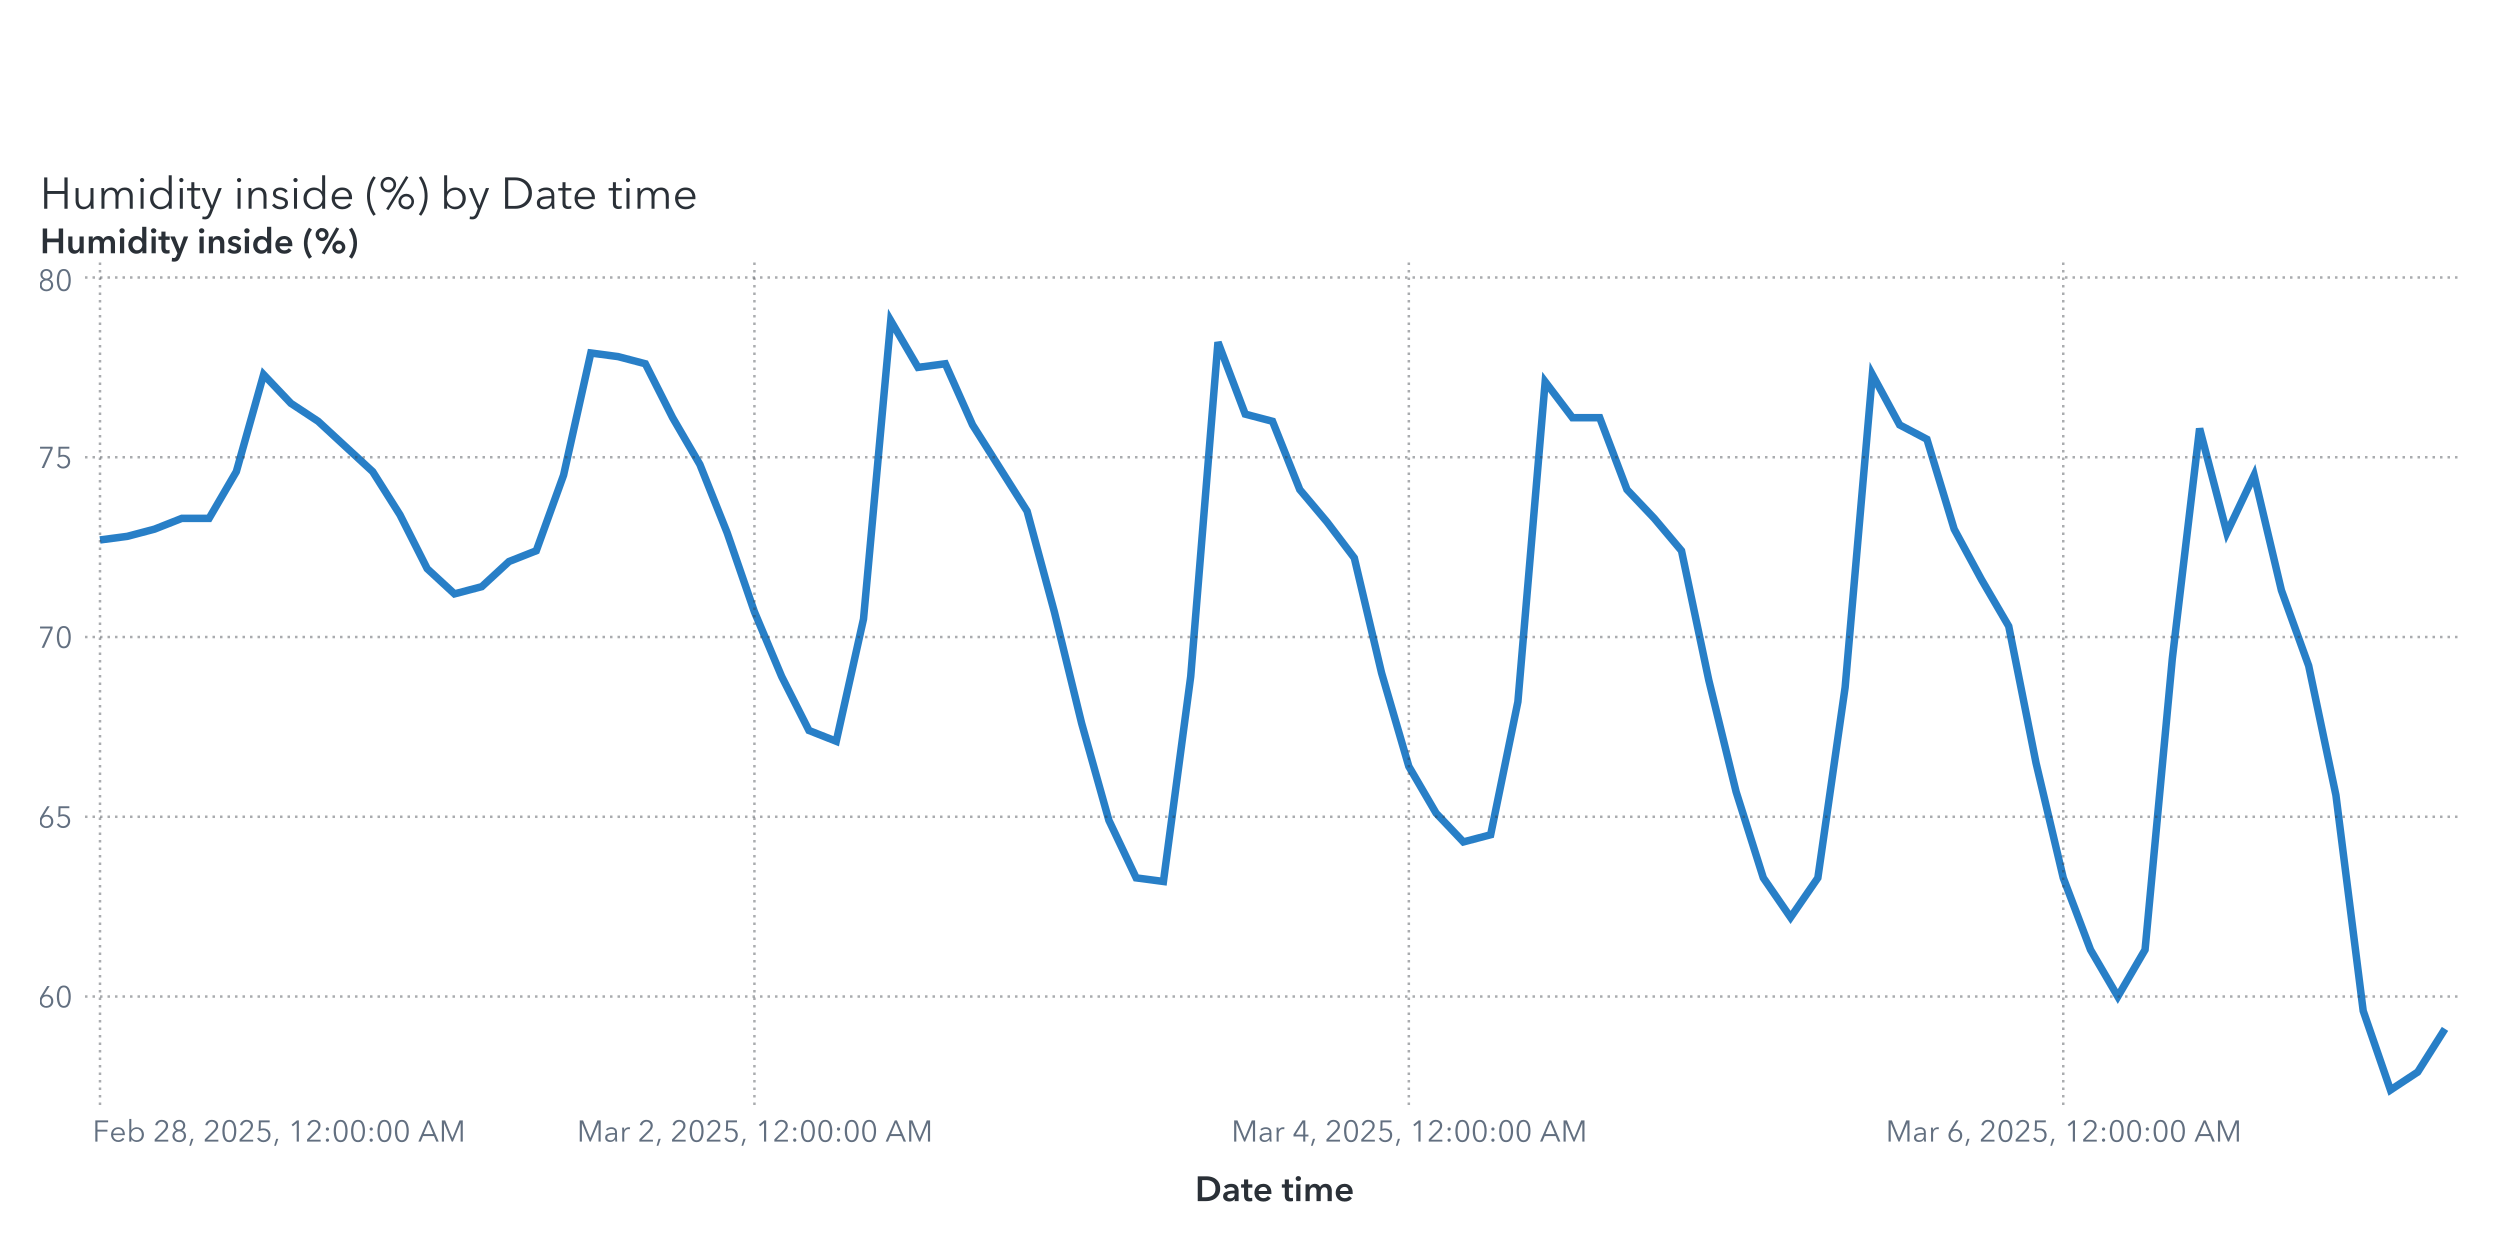
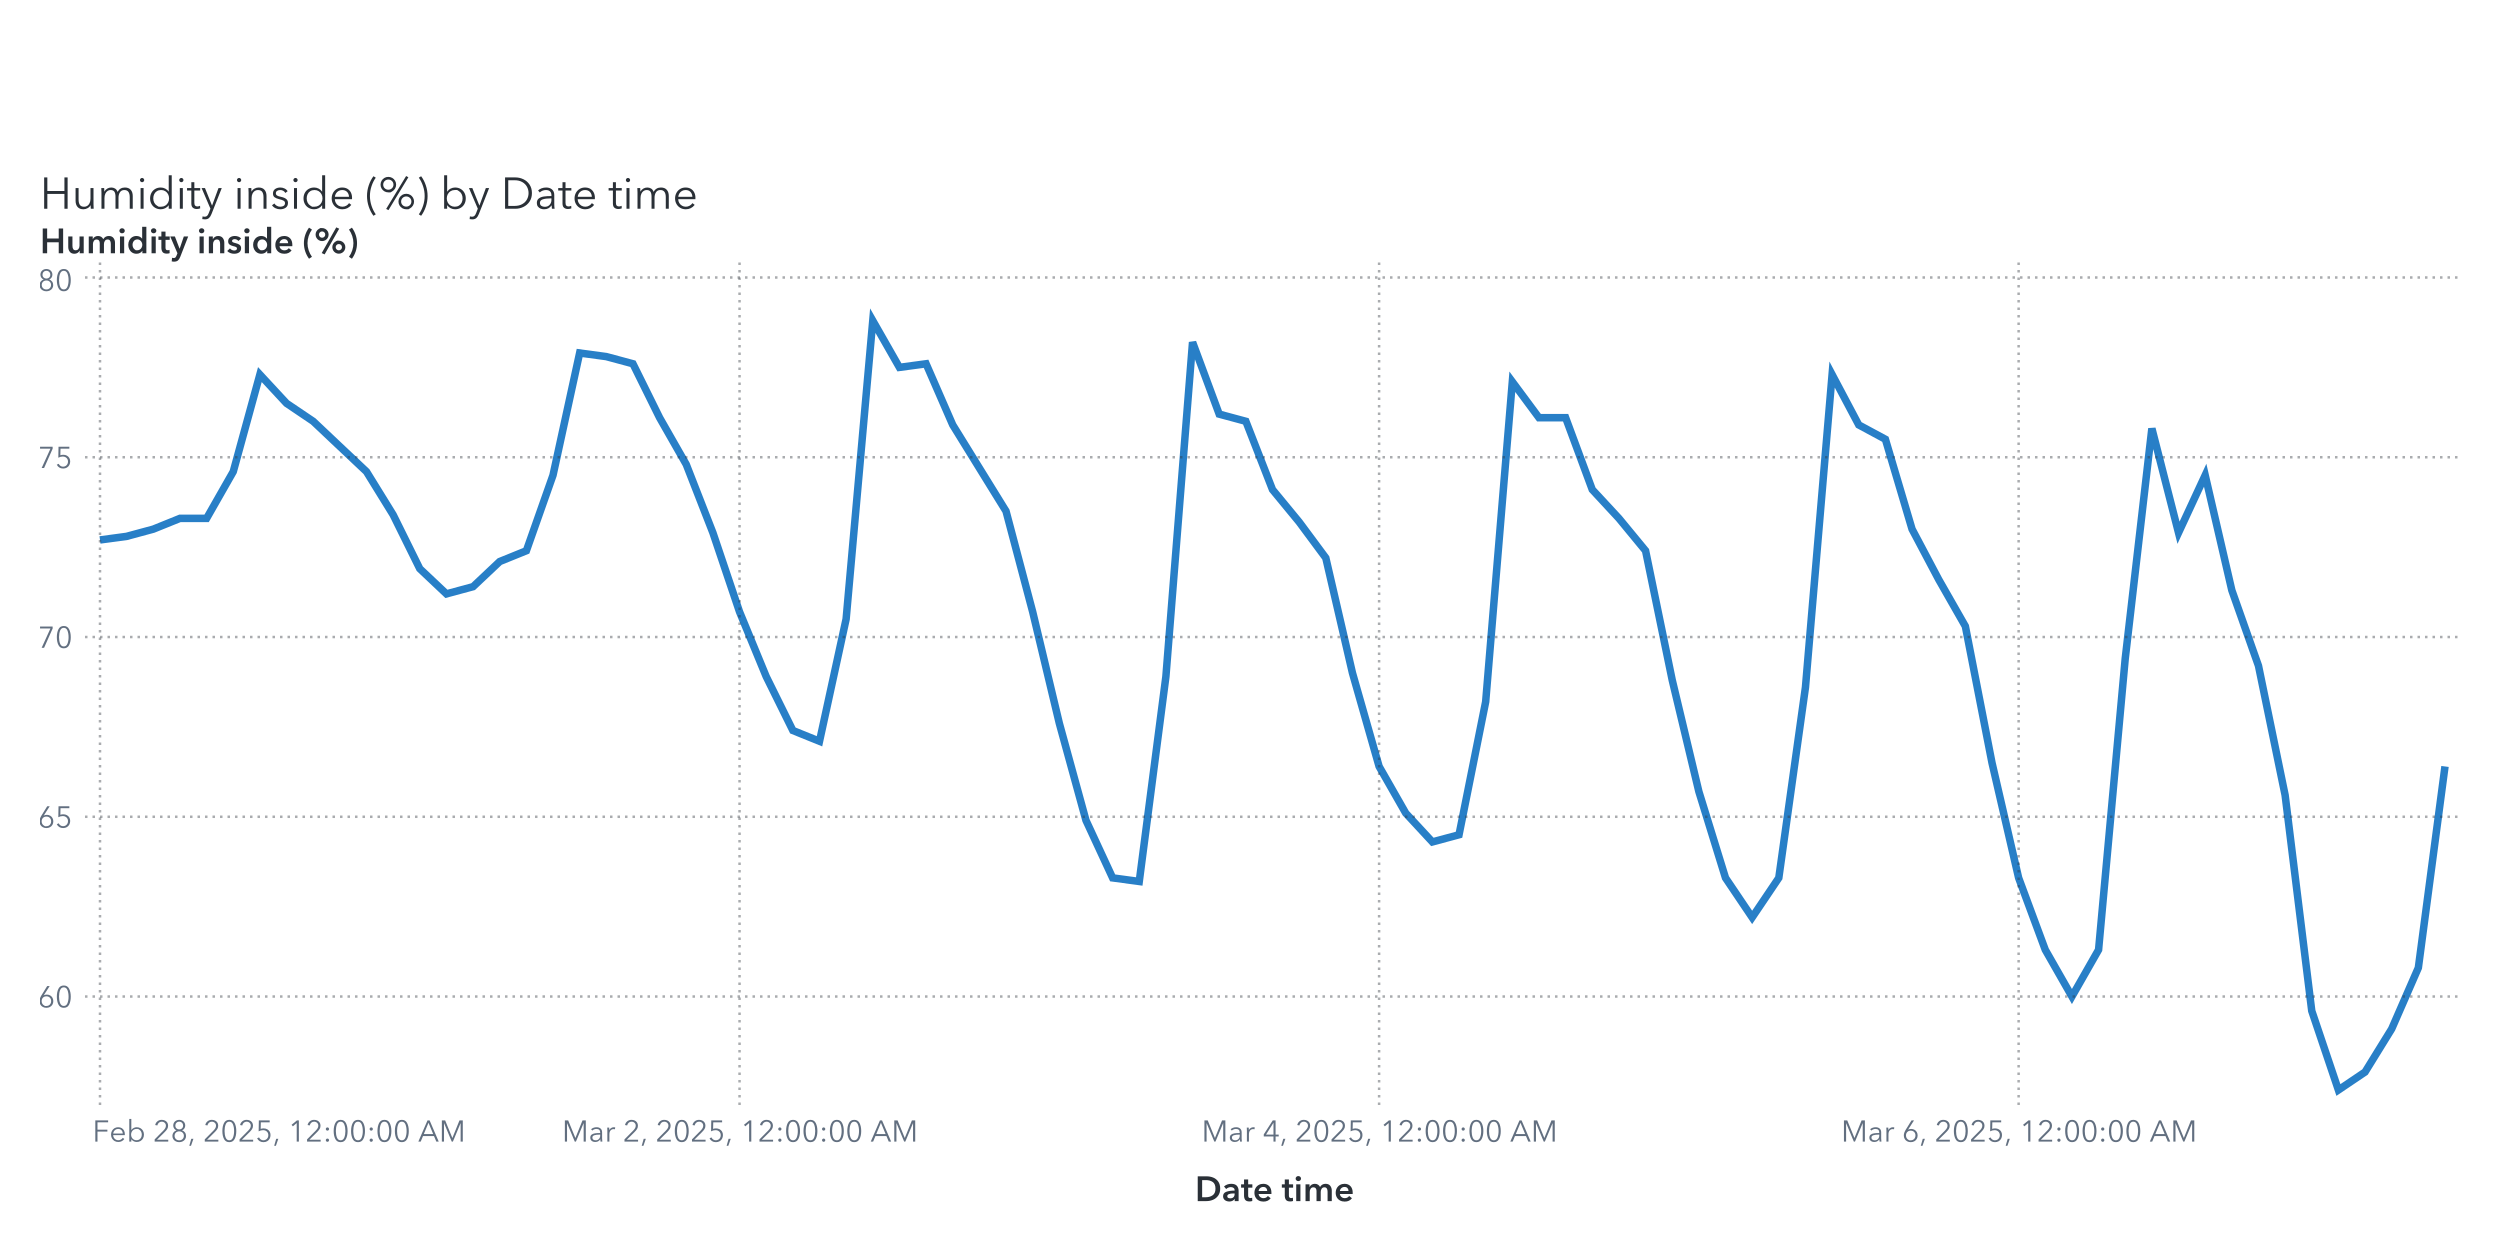
<svg xmlns="http://www.w3.org/2000/svg" xmlns:xlink="http://www.w3.org/1999/xlink" version="1.1" width="1000" height="500" viewBox="0 0 1000 500">
  <rect x="0" y="0" width="1000" height="500" fill="#ffffff">
</rect>
  <g>
    <rect x="0" y="0" rx="5" ry="5" width="1000.0" height="500.0" fill="#ffffff" opacity="0">
</rect>
    <rect x="0" y="0" rx="5" ry="5" width="1000.0" height="500.0" fill="#ffffff" opacity="0">
</rect>
    <rect x="0" y="0" rx="5" ry="5" width="1000.0" height="500.0" fill="#ffffff" opacity="0">
</rect>
    <rect x="0" y="50.0" rx="5" ry="5" width="1000.0" height="450.0" fill="#ffffff" opacity="0">
</rect>
    <g transform=" translate(16.0 -412.0)">
      <g transform="">
        <g fill="#2a3037" stroke="#2a3037" transform="translate(0 495.5) scale(0.0177 -0.0177)">
          <defs>
            <path id="g72/TT0" d="M94.0 708.0 L166.0 708.0 L166.0 401.0 L552.0 401.0 L552.0 708.0 L624.0 708.0 L624.0 0 L552.0 0 L552.0 335.0 L166.0 335.0 L166.0 0 L94.0 0 L94.0 708.0Z">
</path>
          </defs>
          <use x="0" y="0" xlink:href="#g72/TT0" />
          <defs>
            <path id="g117/TT0" d="M426.0 80.0 L424.0 80.0Q 405.0,40.0  359.5,14.0 T 264.0,-12.0 Q 177.0,-12.0  131.5,40.0 T 86.0,181.0  L86.0 468.0 L154.0 468.0 L154.0 209.0Q 154.0,130.0  182.5,87.5 T 281.0,45.0 Q 319.0,45.0  351.0,65.5 T 403.0,127.0 T 423.0,228.0  L423.0 468.0 L491.0 468.0 L491.0 103.0Q 491.0,43.0  495.0,0  L430.0 0Q 426.0,50.0  426.0,80.0 Z">
</path>
          </defs>
          <use x="718.0" y="0" xlink:href="#g117/TT0" />
          <defs>
            <path id="g109/TT0" d="M311.0 480.0Q 356.0,480.0  395.0,458.0 T 455.0,381.0 Q 479.0,429.0  521.0,454.5 T 619.0,480.0 Q 706.0,480.0  751.5,428.0 T 797.0,287.0  L797.0 0 L729.0 0 L729.0 259.0Q 729.0,423.0  608.0,423.0 Q 540.0,423.0  507.5,372.5 T 475.0,249.0  L475.0 0 L407.0 0 L407.0 273.0Q 407.0,347.0  382.5,385.0 T 294.0,423.0 Q 260.0,423.0  228.5,402.5 T 177.5,340.5 T 158.0,240.0  L158.0 0 L90.0 0 L90.0 365.0Q 90.0,425.0  86.0,468.0  L151.0 468.0Q 155.0,418.0  155.0,388.0  L157.0 388.0Q 178.0,429.0  219.5,454.5 T 311.0,480.0 Z">
</path>
          </defs>
          <use x="1299.0" y="0" xlink:href="#g109/TT0" />
          <defs>
            <path id="g105/TT0" d="M125.0 600.0Q 106.0,600.0  91.5,614.0 T 77.0,648.0 Q 77.0,668.0  91.5,682.0 T 125.0,696.0 Q 144.0,696.0  158.5,682.0 T 173.0,648.0 Q 173.0,628.0  158.5,614.0 T 125.0,600.0 Z M159.0 0 L91.0 0 L91.0 468.0 L159.0 468.0 L159.0 0Z">
</path>
          </defs>
          <use x="2182.0" y="0" xlink:href="#g105/TT0" />
          <defs>
            <path id="g100/TT0" d="M298.0 -12.0Q 227.0,-12.0  171.5,20.5 T 86.0,109.0 T 56.0,234.0 Q 56.0,303.0  86.0,359.0 T 171.5,447.5 T 298.0,480.0 Q 350.0,480.0  398.0,455.5 T 475.0,387.0  L477.0 387.0 L477.0 756.0 L545.0 756.0 L545.0 0 L477.0 0 L477.0 79.0 L475.0 79.0Q 446.0,36.0  398.0,12.0 T 298.0,-12.0 Z M305.0 46.0Q 357.0,46.0  398.0,70.5 T 462.0,138.0 T 485.0,234.0 Q 485.0,287.0  462.0,330.0 T 398.0,398.0 T 305.0,423.0 Q 250.0,423.0  210.0,398.0 T 149.0,330.0 T 128.0,234.0 Q 128.0,181.0  149.0,138.5 T 210.0,71.0 T 250.0,46.0 Z">
</path>
          </defs>
          <use x="2432.0" y="0" xlink:href="#g100/TT0" />
          <use x="3069.0" y="0" xlink:href="#g105/TT0" />
          <defs>
            <path id="g116/TT0" d="M169.0 411.0 L169.0 138.0Q 169.0,89.0  187.0,70.5 T 239.0,52.0 Q 268.0,52.0  298.0,67.0  L301.0 8.0Q 264.0,-6.0  221.0,-6.0 Q 173.0,-6.0  137.0,22.0 T 101.0,119.0  L101.0 411.0 L4.0 411.0 L4.0 468.0 L101.0 468.0 L101.0 600.0 L169.0 600.0 L169.0 468.0 L301.0 468.0 L301.0 411.0 L169.0 411.0Z">
</path>
          </defs>
          <use x="3319.0" y="0" xlink:href="#g116/TT0" />
          <defs>
            <path id="g121/TT0" d="M253.0 73.0 L398.0 468.0 L472.0 468.0 L239.0 -121.0Q 216.0,-180.0  182.5,-210.0 T 92.0,-240.0 Q 61.0,-240.0  31.0,-234.0  L38.0 -172.0Q 62.0,-180.0  88.0,-180.0 Q 121.0,-180.0  141.5,-159.5 T 178.0,-97.0  L216.0 1.0 L16.0 468.0 L92.0 468.0 L251.0 73.0 L253.0 73.0Z">
</path>
          </defs>
          <use x="3636.0" y="0" xlink:href="#g121/TT0" />
          <use x="4374.0" y="0" xlink:href="#g105/TT0" />
          <defs>
            <path id="g110/TT0" d="M155.0 388.0 L157.0 388.0Q 176.0,428.0  221.5,454.0 T 317.0,480.0 Q 404.0,480.0  449.5,428.0 T 495.0,287.0  L495.0 0 L427.0 0 L427.0 259.0Q 427.0,338.0  398.5,380.5 T 300.0,423.0 Q 262.0,423.0  230.0,402.5 T 178.0,341.0 T 158.0,240.0  L158.0 0 L90.0 0 L90.0 365.0Q 90.0,425.0  86.0,468.0  L151.0 468.0Q 155.0,418.0  155.0,388.0 Z">
</path>
          </defs>
          <use x="4624.0" y="0" xlink:href="#g110/TT0" />
          <defs>
            <path id="g115/TT0" d="M224.0 423.0Q 183.0,423.0  154.0,404.5 T 125.0,350.0 Q 125.0,318.0  151.0,300.0 T 237.0,270.0 Q 320.0,253.0  359.5,220.0 T 399.0,133.0 Q 399.0,59.0  347.5,23.5 T 223.0,-12.0 Q 167.0,-12.0  118.0,11.0 T 38.0,79.0  L92.0 119.0Q 111.0,87.0  146.5,66.5 T 222.0,46.0 Q 270.0,46.0  301.0,65.5 T 332.0,128.0 Q 332.0,163.0  299.5,182.0 T 194.0,218.0 Q 136.0,232.0  98.0,258.5 T 60.0,344.0 Q 60.0,411.0  108.5,445.5 T 227.0,480.0 Q 277.0,480.0  323.0,457.5 T 391.0,396.0  L339.0 357.0Q 324.0,387.0  293.0,405.0 T 224.0,423.0 Z">
</path>
          </defs>
          <use x="5205.0" y="0" xlink:href="#g115/TT0" />
          <use x="5649.0" y="0" xlink:href="#g105/TT0" />
          <use x="5899.0" y="0" xlink:href="#g100/TT0" />
          <defs>
            <path id="g101/TT0" d="M515.0 216.0 L127.0 216.0Q 128.0,169.0  150.5,130.5 T 212.0,69.0 T 298.0,46.0 Q 347.0,46.0  387.0,69.5 T 448.0,127.0  L499.0 87.0Q 421.0,-12.0  298.0,-12.0 Q 229.0,-12.0  174.0,20.0 T 87.5,108.0 T 56.0,234.0 Q 56.0,303.0  87.0,359.5 T 172.0,448.0 T 292.0,480.0 Q 363.0,480.0  413.5,449.5 T 490.0,366.0 T 516.0,248.0 Q 516.0,228.0  515.0,216.0 Z M292.0 423.0Q 248.0,423.0  211.5,402.0 T 153.0,345.5 T 128.0,270.0  L447.0 270.0Q 444.0,338.0  403.5,380.5 T 292.0,423.0 Z">
</path>
          </defs>
          <use x="6536.0" y="0" xlink:href="#g101/TT0" />
          <defs>
            <path id="g40/TT0" d="M230.0 -126.0 L178.0 -159.0Q 112.0,-72.0  72.0,46.0 T 32.0,288.0 Q 32.0,412.0  72.0,530.0 T 178.0,735.0  L230.0 702.0Q 170.0,618.0  134.0,509.0 T 98.0,288.0 Q 98.0,176.0  134.0,67.0 T 230.0,-126.0 Z">
</path>
          </defs>
          <use x="7358.0" y="0" xlink:href="#g40/TT0" />
          <defs>
            <path id="g37/TT0" d="M217.0 -31.0 L165.0 -4.0 L616.0 739.0 L667.0 712.0 L217.0 -31.0Z M214.0 370.0Q 165.0,370.0  125.0,393.5 T 61.5,457.0 T 38.0,545.0 Q 38.0,593.0  61.5,633.0 T 125.0,696.5 T 214.0,720.0 Q 263.0,720.0  303.0,696.5 T 366.5,633.0 T 390.0,545.0 Q 390.0,497.0  366.5,457.0 T 303.0,393.5 T 263.0,370.0 Z M214.0 660.0Q 166.0,660.0  132.0,627.0 T 98.0,545.0 Q 98.0,496.0  132.0,463.0 T 214.0,430.0 Q 262.0,430.0  296.0,463.0 T 330.0,545.0 Q 330.0,594.0  296.0,627.0 T 214.0,660.0 Z M619.0 -12.0Q 570.0,-12.0  530.0,11.5 T 466.5,75.0 T 443.0,163.0 Q 443.0,211.0  466.5,251.0 T 530.0,314.5 T 619.0,338.0 Q 668.0,338.0  708.0,314.5 T 771.5,251.0 T 795.0,163.0 Q 795.0,115.0  771.5,75.0 T 708.0,11.5 T 668.0,-12.0 Z M619.0 278.0Q 571.0,278.0  537.0,245.0 T 503.0,163.0 Q 503.0,114.0  537.0,81.0 T 619.0,48.0 Q 667.0,48.0  701.0,81.0 T 735.0,163.0 Q 735.0,212.0  701.0,245.0 T 619.0,278.0 Z">
</path>
          </defs>
          <use x="7658.0" y="0" xlink:href="#g37/TT0" />
          <defs>
            <path id="g41/TT0" d="M70.0 702.0 L122.0 735.0Q 188.0,648.0  228.0,530.0 T 268.0,288.0 Q 268.0,164.0  228.0,46.0 T 122.0,-159.0  L70.0 -126.0Q 130.0,-42.0  166.0,67.0 T 202.0,288.0 Q 202.0,400.0  166.0,509.0 T 70.0,702.0 Z">
</path>
          </defs>
          <use x="8491.0" y="0" xlink:href="#g41/TT0" />
          <defs>
            <path id="g98/TT0" d="M160.0 0 L92.0 0 L92.0 756.0 L160.0 756.0 L160.0 387.0 L162.0 387.0Q 191.0,431.0  239.0,455.5 T 339.0,480.0 Q 410.0,480.0  465.5,447.5 T 551.0,359.0 T 581.0,234.0 Q 581.0,165.0  551.0,109.0 T 465.5,20.5 T 339.0,-12.0 Q 287.0,-12.0  239.0,12.0 T 162.0,79.0  L160.0 79.0 L160.0 0Z M332.0 423.0Q 280.0,423.0  239.0,398.0 T 175.0,330.0 T 152.0,234.0 Q 152.0,181.0  175.0,138.0 T 239.0,70.5 T 332.0,46.0 Q 387.0,46.0  427.0,71.0 T 488.0,138.5 T 509.0,234.0 Q 509.0,287.0  488.0,330.0 T 427.0,398.0 T 387.0,423.0 Z">
</path>
          </defs>
          <use x="9041.0" y="0" xlink:href="#g98/TT0" />
          <use x="9678.0" y="0" xlink:href="#g121/TT0" />
          <defs>
            <path id="g68/TT0" d="M329.0 708.0Q 421.0,708.0  507.0,667.5 T 647.0,546.5 T 701.0,354.0 Q 701.0,242.0  647.0,161.5 T 507.0,40.5 T 329.0,0  L94.0 0 L94.0 708.0 L329.0 708.0Z M309.0 64.0Q 411.0,64.0  482.5,105.0 T 589.5,212.0 T 625.0,354.0 Q 625.0,430.0  589.5,496.0 T 482.5,603.0 T 309.0,644.0  L166.0 644.0 L166.0 64.0 L309.0 64.0Z">
</path>
          </defs>
          <use x="10416.0" y="0" xlink:href="#g68/TT0" />
          <defs>
            <path id="g97/TT0" d="M260.0 423.0Q 220.0,423.0  183.0,408.0 T 121.0,368.0  L83.0 413.0Q 113.0,443.0  161.0,461.5 T 267.0,480.0 Q 347.0,480.0  398.0,436.0 T 449.0,310.0  L449.0 105.0Q 449.0,42.0  457.0,0  L396.0 0Q 389.0,40.0  389.0,76.0  L387.0 76.0Q 355.0,30.0  314.5,9.0 T 217.0,-12.0 Q 178.0,-12.0  141.0,2.5 T 79.5,49.0 T 55.0,130.0 Q 55.0,198.0  99.0,232.0 T 212.5,276.5 T 385.0,287.0  L385.0 302.0Q 385.0,362.0  353.0,392.5 T 260.0,423.0 Z M125.0 133.0Q 125.0,87.0  157.0,65.5 T 235.0,44.0 Q 304.0,44.0  344.5,89.0 T 385.0,199.0  L385.0 234.0 L365.0 234.0Q 259.0,234.0  192.0,213.5 T 125.0,133.0 Z">
</path>
          </defs>
          <use x="11173.0" y="0" xlink:href="#g97/TT0" />
          <use x="11707.0" y="0" xlink:href="#g116/TT0" />
          <use x="12024.0" y="0" xlink:href="#g101/TT0" />
          <use x="12846.0" y="0" xlink:href="#g116/TT0" />
          <use x="13163.0" y="0" xlink:href="#g105/TT0" />
          <use x="13413.0" y="0" xlink:href="#g109/TT0" />
          <use x="14296.0" y="0" xlink:href="#g101/TT0" />
        </g>
        <text x="0" y="495.5" font-size="13.3pt" font-family="Avenir Next for SAS" fill="#2a3037" opacity="0">
Humidity inside (%) by Date time</text>
      </g>
    </g>
    <g transform=" translate(16.0 -16.0)">
      <defs>
        <clipPath id="ClipPath0">
          <rect x="18" y="118" width="953" height="340">
</rect>
        </clipPath>
      </defs>
      <g clip-path="url(#ClipPath0)">
        <defs>
          <clipPath id="ClipPath1">
            <rect x="18" y="120" width="951" height="338">
</rect>
          </clipPath>
        </defs>
        <g clip-path="url(#ClipPath1)">
-           <polyline id="Polyline_6" points="24.0,231.98  34.91,230.54  45.81,227.66  56.72,223.35  67.63,223.35  78.53,204.65  89.44,165.83  100.35,177.33  111.26,184.52  122.16,194.59  133.07,204.65  143.98,221.91  154.88,243.48  165.79,253.55  176.7,250.67  187.6,240.61  198.51,236.29  209.42,206.09  220.33,157.2  231.23,158.64  242.14,161.51  253.05,183.08  263.95,201.78  274.86,229.1  285.77,260.74  296.67,286.62  307.58,308.19  318.49,312.51  329.4,263.62  340.3,144.26  351.21,162.95  362.12,161.51  373.02,185.96  383.93,203.22  394.84,220.47  405.74,260.74  416.65,305.32  427.56,344.15  438.47,367.15  449.37,368.59  460.28,286.62  471.19,152.88  482.09,181.65  493.0,184.52  503.91,211.85  514.81,224.79  525.72,239.17  536.63,285.19  547.53,322.58  558.44,341.27  569.35,352.77  580.26,349.9  591.16,296.69  602.07,168.7  612.98,183.08  623.88,183.08  634.79,211.85  645.7,223.35  656.6,236.29  667.51,288.06  678.42,332.64  689.33,367.15  700.23,382.97  711.14,367.15  722.05,290.94  732.95,165.83  743.86,185.96  754.77,191.71  765.67,227.66  776.58,247.8  787.49,266.49  798.4,321.14  809.3,367.15  820.21,395.92  831.12,414.61  842.02,395.92  852.93,279.43  863.84,187.4  874.74,229.1  885.65,206.09  896.56,252.11  907.47,282.31  918.37,334.08  929.28,420.36  940.19,452.0  951.09,444.81  962.0,427.55 " fill="none" stroke="#287fc7" stroke-width="3.0">
+           <polyline id="Polyline_6" points="24.0,231.98  34.66,230.54  45.32,227.66  55.98,223.35  66.64,223.35  77.3,204.65  87.95,165.83  98.61,177.33  109.27,184.52  119.93,194.59  130.59,204.65  141.25,221.91  151.91,243.48  162.57,253.55  173.23,250.67  183.89,240.61  194.55,236.29  205.2,206.09  215.86,157.2  226.52,158.64  237.18,161.51  247.84,183.08  258.5,201.78  269.16,229.1  279.82,260.74  290.48,286.62  301.14,308.19  311.8,312.51  322.45,263.62  333.11,144.26  343.77,162.95  354.43,161.51  365.09,185.96  375.75,203.22  386.41,220.47  397.07,260.74  407.73,305.32  418.39,344.15  429.05,367.15  439.7,368.59  450.36,286.62  461.02,152.88  471.68,181.65  482.34,184.52  493.0,211.85  503.66,224.79  514.32,239.17  524.98,285.19  535.64,322.58  546.3,341.27  556.95,352.77  567.61,349.9  578.27,296.69  588.93,168.7  599.59,183.08  610.25,183.08  620.91,211.85  631.57,223.35  642.23,236.29  652.89,288.06  663.55,332.64  674.2,367.15  684.86,382.97  695.52,367.15  706.18,290.94  716.84,165.83  727.5,185.96  738.16,191.71  748.82,227.66  759.48,247.8  770.14,266.49  780.8,321.14  791.45,367.15  802.11,395.92  812.77,414.61  823.43,395.92  834.09,279.43  844.75,187.4  855.41,229.1  866.07,206.09  876.73,252.11  887.39,282.31  898.05,334.08  908.7,420.36  919.36,452.0  930.02,444.81  940.68,427.55  951.34,403.11  962.0,322.58 " fill="none" stroke="#287fc7" stroke-width="3.0">
</polyline>
        </g>
        <path d="M18.0 414.61L969.0 414.61" stroke="#2a3037" stroke-dasharray="1,2" fill="none" opacity="0.4">
</path>
        <path d="M18.0 342.71L969.0 342.71" stroke="#2a3037" stroke-dasharray="1,2" fill="none" opacity="0.4">
</path>
        <path d="M18.0 270.81L969.0 270.81" stroke="#2a3037" stroke-dasharray="1,2" fill="none" opacity="0.4">
</path>
        <path d="M18.0 198.9L969.0 198.9" stroke="#2a3037" stroke-dasharray="1,2" fill="none" opacity="0.4">
</path>
        <path d="M18.0 127.0L969.0 127.0" stroke="#2a3037" stroke-dasharray="1,2" fill="none" opacity="0.4">
</path>
        <path d="M24.0 458.0L24.0 120.0" stroke="#2a3037" stroke-dasharray="1,2" fill="none" opacity="0.4">
</path>
-         <path d="M285.77 458.0L285.77 120.0" stroke="#2a3037" stroke-dasharray="1,2" fill="none" opacity="0.4">
- </path>
-         <path d="M547.53 458.0L547.53 120.0" stroke="#2a3037" stroke-dasharray="1,2" fill="none" opacity="0.4">
- </path>
-         <path d="M809.3 458.0L809.3 120.0" stroke="#2a3037" stroke-dasharray="1,2" fill="none" opacity="0.4">
+         <path d="M279.82 458.0L279.82 120.0" stroke="#2a3037" stroke-dasharray="1,2" fill="none" opacity="0.4">
+ </path>
+         <path d="M535.64 458.0L535.64 120.0" stroke="#2a3037" stroke-dasharray="1,2" fill="none" opacity="0.4">
+ </path>
+         <path d="M791.45 458.0L791.45 120.0" stroke="#2a3037" stroke-dasharray="1,2" fill="none" opacity="0.4">
</path>
      </g>
      <defs>
        <clipPath id="ClipPath2">
          <rect x="0" y="121" width="18" height="337">
</rect>
        </clipPath>
      </defs>
      <g clip-path="url(#ClipPath2)">
        <g fill="#626f80" stroke="#626f80" transform="translate(-0.92 418.91) scale(0.012 -0.012)">
          <defs>
            <path id="g54/TT0" d="M203.0 397.0Q 218.0,409.0  247.0,416.0 T 304.0,423.0 Q 365.0,423.0  414.5,395.5 T 492.0,318.0 T 520.0,205.0 Q 520.0,140.0  490.5,89.5 T 408.5,10.5 T 290.0,-18.0 Q 224.0,-18.0  171.5,10.5 T 89.5,89.5 T 60.0,205.0 Q 60.0,255.0  77.0,301.5 T 124.0,397.0  L317.0 708.0 L400.0 708.0 L201.0 399.0 L203.0 397.0Z M290.0 43.0Q 336.0,43.0  372.0,64.0 T 428.0,122.0 T 448.0,205.0 Q 448.0,275.0  405.0,320.0 T 290.0,365.0 Q 218.0,365.0  175.0,320.0 T 132.0,205.0 Q 132.0,159.0  152.0,122.0 T 208.0,64.0 T 244.0,43.0 Z">
</path>
          </defs>
          <use x="0" y="0" xlink:href="#g54/TT0" />
          <defs>
            <path id="g48/TT0" d="M522.0 353.0Q 522.0,195.0  467.0,88.5 T 290.0,-18.0 Q 167.0,-18.0  112.5,88.5 T 58.0,353.0 Q 58.0,512.0  112.5,619.0 T 290.0,726.0 Q 412.0,726.0  467.0,618.5 T 522.0,353.0 Z M131.0 353.0Q 131.0,226.0  167.5,135.0 T 290.0,44.0 Q 375.0,44.0  412.0,135.5 T 449.0,353.0 Q 449.0,480.0  412.0,572.5 T 290.0,665.0 Q 204.0,665.0  167.5,573.0 T 131.0,353.0 Z">
</path>
          </defs>
          <use x="580.0" y="0" xlink:href="#g48/TT0" />
        </g>
-         <text id="Text_95" x="13.0" y="418.91" font-size="9.0pt" font-family="Avenir Next for SAS" fill="#626f80" text-anchor="end" opacity="0">
+         <text id="Text_97" x="13.0" y="418.91" font-size="9.0pt" font-family="Avenir Next for SAS" fill="#626f80" text-anchor="end" opacity="0">
60</text>
        <g fill="#626f80" stroke="#626f80" transform="translate(-0.92 347.01) scale(0.012 -0.012)">
          <use x="0" y="0" xlink:href="#g54/TT0" />
          <defs>
            <path id="g53/TT0" d="M180.0 644.0 L175.0 425.0Q 219.0,441.0  273.0,441.0 Q 339.0,441.0  391.5,413.0 T 473.5,334.5 T 503.0,219.0 Q 503.0,151.0  473.5,97.0 T 390.5,12.5 T 268.0,-18.0 Q 194.0,-18.0  140.0,16.0 T 56.0,111.0  L121.0 140.0Q 140.0,96.0  179.0,70.0 T 264.0,44.0 Q 311.0,44.0  349.0,66.0 T 408.5,126.5 T 430.0,212.0 Q 430.0,289.0  380.5,335.5 T 254.0,382.0 Q 180.0,382.0  107.0,343.0  L114.0 708.0 L475.0 708.0 L475.0 644.0 L180.0 644.0Z">
</path>
          </defs>
          <use x="580.0" y="0" xlink:href="#g53/TT0" />
        </g>
-         <text id="Text_96" x="13.0" y="347.01" font-size="9.0pt" font-family="Avenir Next for SAS" fill="#626f80" text-anchor="end" opacity="0">
+         <text id="Text_98" x="13.0" y="347.01" font-size="9.0pt" font-family="Avenir Next for SAS" fill="#626f80" text-anchor="end" opacity="0">
65</text>
        <g fill="#626f80" stroke="#626f80" transform="translate(-0.92 275.11) scale(0.012 -0.012)">
          <defs>
            <path id="g55/TT0" d="M498.0 642.0 L213.0 0 L132.0 0 L425.0 644.0 L78.0 644.0 L78.0 708.0 L498.0 708.0 L498.0 642.0Z">
</path>
          </defs>
          <use x="0" y="0" xlink:href="#g55/TT0" />
          <use x="580.0" y="0" xlink:href="#g48/TT0" />
        </g>
-         <text id="Text_97" x="13.0" y="275.11" font-size="9.0pt" font-family="Avenir Next for SAS" fill="#626f80" text-anchor="end" opacity="0">
+         <text id="Text_99" x="13.0" y="275.11" font-size="9.0pt" font-family="Avenir Next for SAS" fill="#626f80" text-anchor="end" opacity="0">
70</text>
        <g fill="#626f80" stroke="#626f80" transform="translate(-0.92 203.2) scale(0.012 -0.012)">
          <use x="0" y="0" xlink:href="#g55/TT0" />
          <use x="580.0" y="0" xlink:href="#g53/TT0" />
        </g>
-         <text id="Text_98" x="13.0" y="203.2" font-size="9.0pt" font-family="Avenir Next for SAS" fill="#626f80" text-anchor="end" opacity="0">
+         <text id="Text_100" x="13.0" y="203.2" font-size="9.0pt" font-family="Avenir Next for SAS" fill="#626f80" text-anchor="end" opacity="0">
75</text>
        <g fill="#626f80" stroke="#626f80" transform="translate(-0.92 132.3) scale(0.012 -0.012)">
          <defs>
            <path id="g56/TT0" d="M517.0 186.0Q 517.0,126.0  486.0,79.5 T 403.0,7.5 T 290.0,-18.0 Q 229.0,-18.0  177.0,7.5 T 94.0,79.5 T 63.0,186.0 Q 63.0,256.0  100.5,306.5 T 197.0,375.0  L197.0 377.0Q 150.0,393.0  120.0,437.5 T 90.0,537.0 Q 90.0,593.0  117.0,636.0 T 190.0,702.5 T 290.0,726.0 Q 344.0,726.0  390.0,702.5 T 463.0,636.0 T 490.0,537.0 Q 490.0,482.0  460.0,437.5 T 383.0,377.0  L383.0 375.0Q 442.0,358.0  479.5,307.0 T 517.0,186.0 Z M290.0 406.0Q 345.0,406.0  382.5,442.0 T 420.0,533.0 Q 420.0,590.0  383.0,627.5 T 290.0,665.0 Q 234.0,665.0  197.0,627.5 T 160.0,533.0 Q 160.0,478.0  197.5,442.0 T 290.0,406.0 Z M290.0 43.0Q 359.0,43.0  402.0,86.0 T 445.0,194.0 Q 445.0,258.0  402.0,300.0 T 290.0,342.0 Q 221.0,342.0  178.0,300.0 T 135.0,194.0 Q 135.0,129.0  178.0,86.0 T 290.0,43.0 Z">
</path>
          </defs>
          <use x="0" y="0" xlink:href="#g56/TT0" />
          <use x="580.0" y="0" xlink:href="#g48/TT0" />
        </g>
-         <text id="Text_99" x="13.0" y="132.3" font-size="9.0pt" font-family="Avenir Next for SAS" fill="#626f80" text-anchor="end" opacity="0">
+         <text id="Text_101" x="13.0" y="132.3" font-size="9.0pt" font-family="Avenir Next for SAS" fill="#626f80" text-anchor="end" opacity="0">
80</text>
      </g>
      <g fill="#2a3037" stroke="#2a3037" transform="translate(0 117.31) scale(0.014 -0.014)">
        <defs>
          <path id="g72/TT1" d="M78.0 708.0 L204.0 708.0 L204.0 422.0 L535.0 422.0 L535.0 708.0 L661.0 708.0 L661.0 0 L535.0 0 L535.0 314.0 L204.0 314.0 L204.0 0 L78.0 0 L78.0 708.0Z">
</path>
        </defs>
        <use x="0" y="0" xlink:href="#g72/TT1" />
        <defs>
          <path id="g117/TT1" d="M396.0 0 L396.0 77.0 L394.0 77.0Q 377.0,39.0  336.5,12.5 T 245.0,-14.0 Q 157.0,-14.0  112.5,42.5 T 68.0,180.0  L68.0 480.0 L188.0 480.0 L188.0 214.0Q 188.0,86.0  278.0,86.0 Q 332.0,86.0  361.0,124.5 T 390.0,216.0  L390.0 480.0 L510.0 480.0 L510.0 0 L396.0 0Z">
</path>
        </defs>
        <use x="739.0" y="0" xlink:href="#g117/TT1" />
        <defs>
          <path id="g109/TT1" d="M822.0 300.0 L822.0 0 L702.0 0 L702.0 266.0Q 702.0,394.0  612.0,394.0 Q 560.0,394.0  533.0,354.5 T 506.0,262.0  L506.0 0 L386.0 0 L386.0 290.0Q 386.0,337.0  363.5,365.5 T 297.0,394.0 Q 246.0,394.0  219.0,355.5 T 192.0,264.0  L192.0 0 L72.0 0 L72.0 480.0 L186.0 480.0 L186.0 403.0 L188.0 403.0Q 205.0,442.0  244.0,468.0 T 337.0,494.0 Q 390.0,494.0  428.0,470.0 T 487.0,403.0 Q 511.0,447.0  551.5,470.5 T 645.0,494.0 Q 733.0,494.0  777.5,437.5 T 822.0,300.0 Z">
</path>
        </defs>
        <use x="1321.0" y="0" xlink:href="#g109/TT1" />
        <defs>
          <path id="g105/TT1" d="M133.0 715.0Q 166.0,715.0  188.5,694.5 T 211.0,643.0 Q 211.0,612.0  188.5,591.5 T 133.0,571.0 Q 101.0,571.0  79.0,592.5 T 57.0,643.0 Q 57.0,672.0  79.0,693.5 T 133.0,715.0 Z M74.0 480.0 L194.0 480.0 L194.0 0 L74.0 0 L74.0 480.0Z">
</path>
        </defs>
        <use x="2211.0" y="0" xlink:href="#g105/TT1" />
        <defs>
          <path id="g100/TT1" d="M446.0 0 L446.0 72.0 L444.0 72.0Q 420.0,31.0  375.0,8.5 T 279.0,-14.0 Q 208.0,-14.0  154.5,20.5 T 72.0,113.5 T 43.0,242.0 Q 43.0,312.0  73.0,370.0 T 156.0,461.0 T 276.0,494.0 Q 377.0,494.0  437.0,419.0  L440.0 419.0 L440.0 756.0 L560.0 756.0 L560.0 0 L446.0 0Z M303.0 86.0Q 345.0,86.0  377.0,108.5 T 426.5,166.5 T 444.0,240.0 Q 444.0,278.0  426.5,314.5 T 377.0,373.5 T 303.0,396.0 Q 259.0,396.0  227.5,374.0 T 180.5,316.5 T 165.0,242.0 Q 165.0,203.0  180.5,167.0 T 227.5,108.5 T 259.0,86.0 Z">
</path>
        </defs>
        <use x="2479.0" y="0" xlink:href="#g100/TT1" />
        <use x="3113.0" y="0" xlink:href="#g105/TT1" />
        <defs>
          <path id="g116/TT1" d="M3.0 480.0 L87.0 480.0 L87.0 619.0 L205.0 619.0 L205.0 480.0 L325.0 480.0 L325.0 384.0 L205.0 384.0 L205.0 161.0Q 205.0,125.0  218.0,106.0 T 268.0,87.0 Q 299.0,87.0  319.0,97.0  L323.0 3.0Q 289.0,-10.0  243.0,-10.0 Q 155.0,-10.0  121.0,35.5 T 87.0,160.0  L87.0 384.0 L3.0 384.0 L3.0 480.0Z">
</path>
        </defs>
        <use x="3381.0" y="0" xlink:href="#g116/TT1" />
        <defs>
          <path id="g121/TT1" d="M133.0 480.0 L267.0 131.0 L269.0 131.0 L388.0 480.0 L513.0 480.0 L286.0 -103.0Q 258.0,-174.0  218.5,-207.0 T 104.0,-240.0 Q 71.0,-240.0  42.0,-233.0  L52.0 -129.0Q 74.0,-136.0  97.0,-136.0 Q 133.0,-136.0  149.0,-119.5 T 182.0,-61.0  L206.0 0 L0 480.0 L133.0 480.0Z">
</path>
        </defs>
        <use x="3721.0" y="0" xlink:href="#g121/TT1" />
        <use x="4484.0" y="0" xlink:href="#g105/TT1" />
        <defs>
          <path id="g110/TT1" d="M186.0 480.0 L186.0 403.0 L188.0 403.0Q 205.0,441.0  245.5,467.5 T 337.0,494.0 Q 425.0,494.0  469.5,437.5 T 514.0,300.0  L514.0 0 L394.0 0 L394.0 266.0Q 394.0,394.0  304.0,394.0 Q 250.0,394.0  221.0,355.5 T 192.0,264.0  L192.0 0 L72.0 0 L72.0 480.0 L186.0 480.0Z">
</path>
        </defs>
        <use x="4752.0" y="0" xlink:href="#g110/TT1" />
        <defs>
          <path id="g115/TT1" d="M230.0 404.0Q 198.0,404.0  175.5,391.0 T 153.0,352.0 Q 153.0,327.0  176.0,315.0 T 257.0,289.0 Q 325.0,273.0  368.5,241.0 T 412.0,146.0 Q 412.0,64.0  355.5,25.0 T 212.0,-14.0 Q 155.0,-14.0  102.0,7.0 T 15.0,65.0  L94.0 139.0Q 114.0,112.0  146.5,95.5 T 217.0,79.0 Q 248.0,79.0  271.0,93.0 T 294.0,136.0 Q 294.0,164.0  269.5,177.5 T 184.0,205.0 Q 119.0,221.0  80.5,250.5 T 42.0,341.0 Q 42.0,416.0  98.0,455.0 T 233.0,494.0 Q 287.0,494.0  336.0,475.0 T 413.0,421.0  L335.0 352.0Q 318.0,374.0  290.0,389.0 T 230.0,404.0 Z">
</path>
        </defs>
        <use x="5334.0" y="0" xlink:href="#g115/TT1" />
        <use x="5778.0" y="0" xlink:href="#g105/TT1" />
        <use x="6046.0" y="0" xlink:href="#g100/TT1" />
        <defs>
          <path id="g101/TT1" d="M529.0 202.0 L164.0 202.0Q 168.0,152.0  208.0,118.0 T 301.0,84.0 Q 384.0,84.0  428.0,146.0  L508.0 82.0Q 437.0,-14.0  302.0,-14.0 Q 228.0,-14.0  169.5,16.5 T 77.5,104.0 T 44.0,237.0 Q 44.0,313.0  77.0,371.5 T 168.0,462.0 T 298.0,494.0 Q 402.0,494.0  466.0,427.0 T 530.0,234.0 Q 530.0,213.0  529.0,202.0 Z M297.0 404.0Q 244.0,404.0  206.0,371.0 T 164.0,288.0  L410.0 288.0Q 410.0,338.0  381.0,371.0 T 297.0,404.0 Z">
</path>
        </defs>
        <use x="6680.0" y="0" xlink:href="#g101/TT1" />
        <defs>
          <path id="g40/TT1" d="M182.0 732.0 L266.0 677.0Q 206.0,593.0  172.5,492.0 T 139.0,288.0 Q 139.0,185.0  172.5,84.0 T 266.0,-101.0  L182.0 -156.0Q 112.0,-60.0  74.0,54.0 T 36.0,288.0 Q 36.0,408.0  74.0,522.0 T 182.0,732.0 Z">
</path>
        </defs>
        <use x="7504.0" y="0" xlink:href="#g40/TT1" />
        <defs>
          <path id="g37/TT1" d="M631.0 740.0 L714.0 702.0 L298.0 -32.0 L215.0 6.0 L631.0 740.0Z M226.0 720.0Q 277.0,720.0  319.5,695.0 T 387.0,627.5 T 412.0,534.0 Q 412.0,483.0  387.0,440.5 T 319.5,373.0 T 226.0,348.0 Q 175.0,348.0  132.5,373.0 T 65.0,440.5 T 40.0,534.0 Q 40.0,585.0  65.0,627.5 T 132.5,695.0 T 175.0,720.0 Z M226.0 624.0Q 189.0,624.0  162.5,598.0 T 136.0,534.0 Q 136.0,497.0  162.5,470.5 T 226.0,444.0 Q 264.0,444.0  290.0,470.5 T 316.0,534.0 Q 316.0,572.0  290.0,598.0 T 226.0,624.0 Z M704.0 360.0Q 755.0,360.0  797.5,335.0 T 865.0,267.5 T 890.0,174.0 Q 890.0,123.0  865.0,80.5 T 797.5,13.0 T 704.0,-12.0 Q 653.0,-12.0  610.5,13.0 T 543.0,80.5 T 518.0,174.0 Q 518.0,225.0  543.0,267.5 T 610.5,335.0 T 653.0,360.0 Z M704.0 264.0Q 667.0,264.0  640.5,238.0 T 614.0,174.0 Q 614.0,137.0  640.5,110.5 T 704.0,84.0 Q 742.0,84.0  768.0,110.5 T 794.0,174.0 Q 794.0,212.0  768.0,238.0 T 704.0,264.0 Z">
</path>
        </defs>
        <use x="7834.0" y="0" xlink:href="#g37/TT1" />
        <defs>
          <path id="g41/TT1" d="M148.0 -156.0 L64.0 -101.0Q 124.0,-17.0  157.5,84.0 T 191.0,288.0 Q 191.0,391.0  157.5,492.0 T 64.0,677.0  L148.0 732.0Q 218.0,636.0  256.0,522.0 T 294.0,288.0 Q 294.0,168.0  256.0,54.0 T 148.0,-156.0 Z">
</path>
        </defs>
        <use x="8764.0" y="0" xlink:href="#g41/TT1" />
      </g>
-       <text id="Text_100" x="0" y="117.31" font-size="10.5pt" font-family="Avenir Next for SAS" font-weight="bold" fill="#2a3037" text-anchor="start" opacity="0">
+       <text id="Text_102" x="0" y="117.31" font-size="10.5pt" font-family="Avenir Next for SAS" font-weight="bold" fill="#2a3037" text-anchor="start" opacity="0">
Humidity inside (%)</text>
      <defs>
        <clipPath id="ClipPath3">
          <rect x="18" y="458" width="950" height="42">
</rect>
        </clipPath>
      </defs>
      <g clip-path="url(#ClipPath3)">
        <g fill="#626f80" stroke="#626f80" transform="translate(21.0 472.65) scale(0.012 -0.012)">
          <defs>
            <path id="g70/TT0" d="M166.0 0 L94.0 0 L94.0 708.0 L521.0 708.0 L521.0 644.0 L166.0 644.0 L166.0 398.0 L496.0 398.0 L496.0 335.0 L166.0 335.0 L166.0 0Z">
</path>
          </defs>
          <use x="0" y="0" xlink:href="#g70/TT0" />
          <use x="562.0" y="0" xlink:href="#g101/TT0" />
          <use x="1134.0" y="0" xlink:href="#g98/TT0" />
          <defs>
            <path id="g50/TT0" d="M51.0 0 L51.0 75.0 L341.0 368.0Q 380.0,408.0  403.0,447.0 T 426.0,530.0 Q 426.0,590.0  385.5,627.5 T 286.0,665.0 Q 230.0,665.0  191.0,630.0 T 140.0,539.0  L69.0 553.0Q 84.0,629.0  144.0,677.5 T 286.0,726.0 Q 344.0,726.0  392.5,703.5 T 470.0,637.0 T 499.0,531.0 Q 499.0,469.0  470.0,421.5 T 384.0,317.0  L129.0 64.0 L504.0 64.0 L504.0 0 L51.0 0Z">
</path>
          </defs>
          <use x="2021.0" y="0" xlink:href="#g50/TT0" />
          <use x="2601.0" y="0" xlink:href="#g56/TT0" />
          <defs>
            <path id="g44/TT0" d="M102.0 -140.0 L45.0 -140.0 L112.0 95.0 L183.0 95.0 L102.0 -140.0Z">
</path>
          </defs>
          <use x="3181.0" y="0" xlink:href="#g44/TT0" />
          <use x="3691.0" y="0" xlink:href="#g50/TT0" />
          <use x="4271.0" y="0" xlink:href="#g48/TT0" />
          <use x="4851.0" y="0" xlink:href="#g50/TT0" />
          <use x="5431.0" y="0" xlink:href="#g53/TT0" />
          <use x="6011.0" y="0" xlink:href="#g44/TT0" />
          <defs>
            <path id="g49/TT0" d="M358.0 0 L286.0 0 L286.0 619.0 L158.0 510.0 L114.0 560.0 L294.0 708.0 L358.0 708.0 L358.0 0Z">
</path>
          </defs>
          <use x="6521.0" y="0" xlink:href="#g49/TT0" />
          <use x="7101.0" y="0" xlink:href="#g50/TT0" />
          <defs>
            <path id="g58/TT0" d="M150.0 366.0Q 127.0,366.0  111.5,382.0 T 96.0,420.0 Q 96.0,442.0  111.5,458.0 T 150.0,474.0 Q 173.0,474.0  188.5,458.0 T 204.0,420.0 Q 204.0,398.0  188.5,382.0 T 150.0,366.0 Z M150.0 -6.0Q 127.0,-6.0  111.5,10.0 T 96.0,48.0 Q 96.0,70.0  111.5,86.0 T 150.0,102.0 Q 173.0,102.0  188.5,86.0 T 204.0,48.0 Q 204.0,26.0  188.5,10.0 T 150.0,-6.0 Z">
</path>
          </defs>
          <use x="7681.0" y="0" xlink:href="#g58/TT0" />
          <use x="7981.0" y="0" xlink:href="#g48/TT0" />
          <use x="8561.0" y="0" xlink:href="#g48/TT0" />
          <use x="9141.0" y="0" xlink:href="#g58/TT0" />
          <use x="9441.0" y="0" xlink:href="#g48/TT0" />
          <use x="10021.0" y="0" xlink:href="#g48/TT0" />
          <defs>
            <path id="g65/TT0" d="M89.0 0 L10.0 0 L316.0 708.0 L386.0 708.0 L690.0 0 L610.0 0 L532.0 186.0 L166.0 186.0 L89.0 0Z M193.0 252.0 L505.0 252.0 L349.0 628.0 L193.0 252.0Z">
</path>
          </defs>
          <use x="10851.0" y="0" xlink:href="#g65/TT0" />
          <defs>
            <path id="g77/TT0" d="M444.0 122.0 L445.0 122.0 L682.0 708.0 L792.0 708.0 L792.0 0 L720.0 0 L720.0 615.0 L718.0 615.0 L462.0 0 L424.0 0 L168.0 615.0 L166.0 615.0 L166.0 0 L94.0 0 L94.0 708.0 L204.0 708.0 L444.0 122.0Z">
</path>
          </defs>
          <use x="11551.0" y="0" xlink:href="#g77/TT0" />
        </g>
-         <text id="Text_102" x="95.0" y="472.65" font-size="9.0pt" font-family="Avenir Next for SAS" fill="#626f80" text-anchor="middle" opacity="0">
+         <text id="Text_104" x="95.0" y="472.65" font-size="9.0pt" font-family="Avenir Next for SAS" fill="#626f80" text-anchor="middle" opacity="0">
Feb 28, 2025, 12:00:00 AM</text>
-         <g fill="#626f80" stroke="#626f80" transform="translate(214.77 472.65) scale(0.012 -0.012)">
+         <g fill="#626f80" stroke="#626f80" transform="translate(208.82 472.65) scale(0.012 -0.012)">
          <use x="0" y="0" xlink:href="#g77/TT0" />
          <use x="886.0" y="0" xlink:href="#g97/TT0" />
          <defs>
            <path id="g114/TT0" d="M86.0 468.0 L151.0 468.0Q 155.0,418.0  155.0,388.0  L157.0 388.0Q 177.0,429.0  217.5,454.5 T 307.0,480.0 Q 334.0,480.0  352.0,475.0  L343.0 411.0Q 337.0,413.0  322.5,415.0 T 295.0,417.0 Q 236.0,417.0  197.0,372.5 T 158.0,240.0  L158.0 0 L90.0 0 L90.0 365.0Q 90.0,425.0  86.0,468.0 Z">
</path>
          </defs>
          <use x="1420.0" y="0" xlink:href="#g114/TT0" />
          <use x="2030.0" y="0" xlink:href="#g50/TT0" />
          <use x="2610.0" y="0" xlink:href="#g44/TT0" />
          <use x="3120.0" y="0" xlink:href="#g50/TT0" />
          <use x="3700.0" y="0" xlink:href="#g48/TT0" />
          <use x="4280.0" y="0" xlink:href="#g50/TT0" />
          <use x="4860.0" y="0" xlink:href="#g53/TT0" />
          <use x="5440.0" y="0" xlink:href="#g44/TT0" />
          <use x="5950.0" y="0" xlink:href="#g49/TT0" />
          <use x="6530.0" y="0" xlink:href="#g50/TT0" />
          <use x="7110.0" y="0" xlink:href="#g58/TT0" />
          <use x="7410.0" y="0" xlink:href="#g48/TT0" />
          <use x="7990.0" y="0" xlink:href="#g48/TT0" />
          <use x="8570.0" y="0" xlink:href="#g58/TT0" />
          <use x="8870.0" y="0" xlink:href="#g48/TT0" />
          <use x="9450.0" y="0" xlink:href="#g48/TT0" />
          <use x="10280.0" y="0" xlink:href="#g65/TT0" />
          <use x="10980.0" y="0" xlink:href="#g77/TT0" />
        </g>
-         <text id="Text_103" x="285.77" y="472.65" font-size="9.0pt" font-family="Avenir Next for SAS" fill="#626f80" text-anchor="middle" opacity="0">
+         <text id="Text_105" x="279.82" y="472.65" font-size="9.0pt" font-family="Avenir Next for SAS" fill="#626f80" text-anchor="middle" opacity="0">
Mar 2, 2025, 12:00:00 AM</text>
-         <g fill="#626f80" stroke="#626f80" transform="translate(476.53 472.65) scale(0.012 -0.012)">
+         <g fill="#626f80" stroke="#626f80" transform="translate(464.64 472.65) scale(0.012 -0.012)">
          <use x="0" y="0" xlink:href="#g77/TT0" />
          <use x="886.0" y="0" xlink:href="#g97/TT0" />
          <use x="1420.0" y="0" xlink:href="#g114/TT0" />
          <defs>
            <path id="g52/TT0" d="M436.0 234.0 L540.0 234.0 L540.0 171.0 L436.0 171.0 L436.0 0 L366.0 0 L366.0 171.0 L42.0 171.0 L42.0 241.0 L342.0 708.0 L436.0 708.0 L436.0 234.0Z M366.0 627.0 L364.0 627.0 L117.0 234.0 L366.0 234.0 L366.0 627.0Z">
</path>
          </defs>
          <use x="2030.0" y="0" xlink:href="#g52/TT0" />
          <use x="2610.0" y="0" xlink:href="#g44/TT0" />
          <use x="3120.0" y="0" xlink:href="#g50/TT0" />
          <use x="3700.0" y="0" xlink:href="#g48/TT0" />
          <use x="4280.0" y="0" xlink:href="#g50/TT0" />
          <use x="4860.0" y="0" xlink:href="#g53/TT0" />
          <use x="5440.0" y="0" xlink:href="#g44/TT0" />
          <use x="5950.0" y="0" xlink:href="#g49/TT0" />
          <use x="6530.0" y="0" xlink:href="#g50/TT0" />
          <use x="7110.0" y="0" xlink:href="#g58/TT0" />
          <use x="7410.0" y="0" xlink:href="#g48/TT0" />
          <use x="7990.0" y="0" xlink:href="#g48/TT0" />
          <use x="8570.0" y="0" xlink:href="#g58/TT0" />
          <use x="8870.0" y="0" xlink:href="#g48/TT0" />
          <use x="9450.0" y="0" xlink:href="#g48/TT0" />
          <use x="10280.0" y="0" xlink:href="#g65/TT0" />
          <use x="10980.0" y="0" xlink:href="#g77/TT0" />
        </g>
-         <text id="Text_104" x="547.53" y="472.65" font-size="9.0pt" font-family="Avenir Next for SAS" fill="#626f80" text-anchor="middle" opacity="0">
+         <text id="Text_106" x="535.64" y="472.65" font-size="9.0pt" font-family="Avenir Next for SAS" fill="#626f80" text-anchor="middle" opacity="0">
Mar 4, 2025, 12:00:00 AM</text>
-         <g fill="#626f80" stroke="#626f80" transform="translate(738.3 472.65) scale(0.012 -0.012)">
+         <g fill="#626f80" stroke="#626f80" transform="translate(720.45 472.65) scale(0.012 -0.012)">
          <use x="0" y="0" xlink:href="#g77/TT0" />
          <use x="886.0" y="0" xlink:href="#g97/TT0" />
          <use x="1420.0" y="0" xlink:href="#g114/TT0" />
          <use x="2030.0" y="0" xlink:href="#g54/TT0" />
          <use x="2610.0" y="0" xlink:href="#g44/TT0" />
          <use x="3120.0" y="0" xlink:href="#g50/TT0" />
          <use x="3700.0" y="0" xlink:href="#g48/TT0" />
          <use x="4280.0" y="0" xlink:href="#g50/TT0" />
          <use x="4860.0" y="0" xlink:href="#g53/TT0" />
          <use x="5440.0" y="0" xlink:href="#g44/TT0" />
          <use x="5950.0" y="0" xlink:href="#g49/TT0" />
          <use x="6530.0" y="0" xlink:href="#g50/TT0" />
          <use x="7110.0" y="0" xlink:href="#g58/TT0" />
          <use x="7410.0" y="0" xlink:href="#g48/TT0" />
          <use x="7990.0" y="0" xlink:href="#g48/TT0" />
          <use x="8570.0" y="0" xlink:href="#g58/TT0" />
          <use x="8870.0" y="0" xlink:href="#g48/TT0" />
          <use x="9450.0" y="0" xlink:href="#g48/TT0" />
          <use x="10280.0" y="0" xlink:href="#g65/TT0" />
          <use x="10980.0" y="0" xlink:href="#g77/TT0" />
        </g>
-         <text id="Text_105" x="809.3" y="472.65" font-size="9.0pt" font-family="Avenir Next for SAS" fill="#626f80" text-anchor="middle" opacity="0">
+         <text id="Text_107" x="791.45" y="472.65" font-size="9.0pt" font-family="Avenir Next for SAS" fill="#626f80" text-anchor="middle" opacity="0">
Mar 6, 2025, 12:00:00 AM</text>
      </g>
      <g fill="#2a3037" stroke="#2a3037" transform="translate(462.0 496.44) scale(0.014 -0.014)">
        <defs>
          <path id="g68/TT1" d="M329.0 708.0Q 430.0,708.0  518.5,673.0 T 663.5,558.5 T 720.0,354.0 Q 720.0,237.0  663.0,157.0 T 516.5,38.5 T 329.0,0  L78.0 0 L78.0 708.0 L329.0 708.0Z M585.0 354.0Q 585.0,492.0  506.0,546.0 T 309.0,600.0  L204.0 600.0 L204.0 110.0 L309.0 110.0Q 424.0,110.0  504.5,166.5 T 585.0,354.0 Z">
</path>
        </defs>
        <use x="0" y="0" xlink:href="#g68/TT1" />
        <defs>
          <path id="g97/TT1" d="M367.0 61.0Q 349.0,29.0  308.5,8.5 T 218.0,-12.0 Q 175.0,-12.0  134.0,3.0 T 65.5,51.5 T 38.0,137.0 Q 38.0,233.0  131.0,266.5 T 368.0,300.0  L368.0 312.0Q 368.0,354.0  337.0,377.0 T 258.0,400.0 Q 221.0,400.0  186.0,384.5 T 127.0,345.0  L65.0 418.0Q 105.0,455.0  158.5,474.5 T 268.0,494.0 Q 385.0,494.0  433.5,436.0 T 482.0,292.0  L482.0 0 L370.0 0 L370.0 61.0 L367.0 61.0Z M341.0 219.0Q 158.0,219.0  158.0,139.0 Q 158.0,107.0  182.5,93.0 T 242.0,79.0 Q 303.0,79.0  335.5,111.5 T 368.0,202.0  L368.0 219.0 L341.0 219.0Z">
</path>
        </defs>
        <use x="764.0" y="0" xlink:href="#g97/TT1" />
        <use x="1314.0" y="0" xlink:href="#g116/TT1" />
        <use x="1654.0" y="0" xlink:href="#g101/TT1" />
        <use x="2478.0" y="0" xlink:href="#g116/TT1" />
        <use x="2818.0" y="0" xlink:href="#g105/TT1" />
        <use x="3086.0" y="0" xlink:href="#g109/TT1" />
        <use x="3976.0" y="0" xlink:href="#g101/TT1" />
      </g>
-       <text id="Text_106" x="493.0" y="496.44" font-size="10.5pt" font-family="Avenir Next for SAS" font-weight="bold" fill="#2a3037" text-anchor="middle" opacity="0">
+       <text id="Text_108" x="493.0" y="496.44" font-size="10.5pt" font-family="Avenir Next for SAS" font-weight="bold" fill="#2a3037" text-anchor="middle" opacity="0">
Date time</text>
    </g>
    <g transform=" translate(16.0 -16.0)">
</g>
    <g transform=" translate(16.0 -16.0)">
</g>
    <g transform=" translate(16.0 -16.0)">
</g>
  </g>
</svg>
